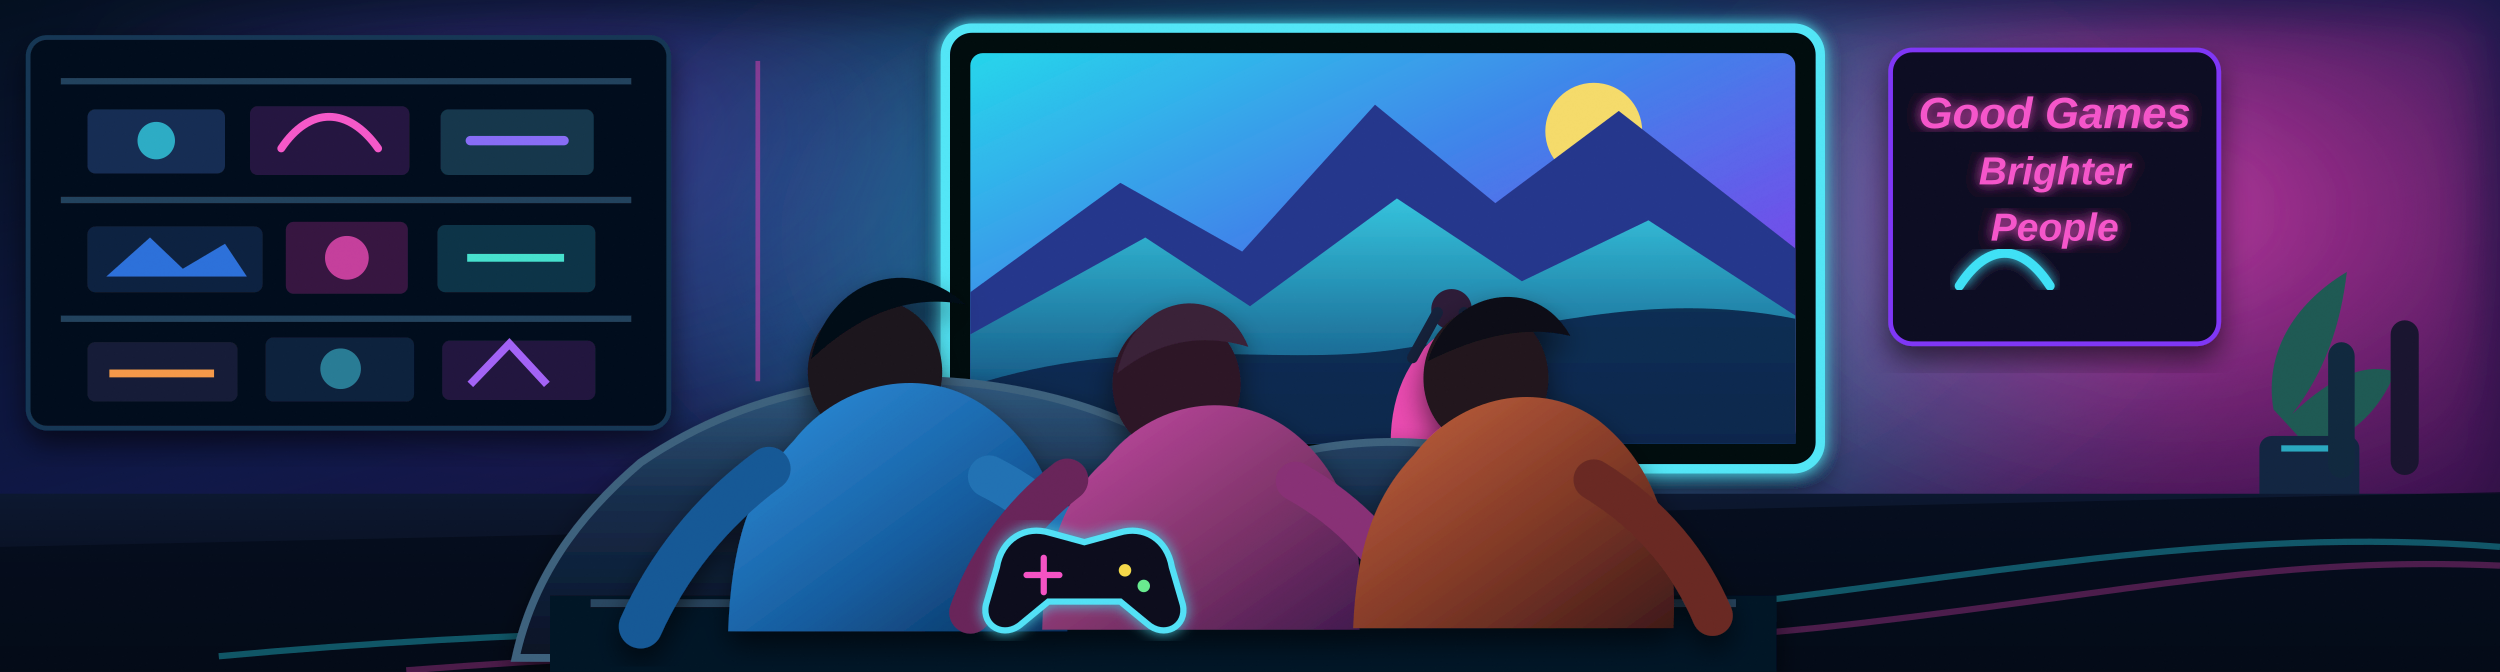
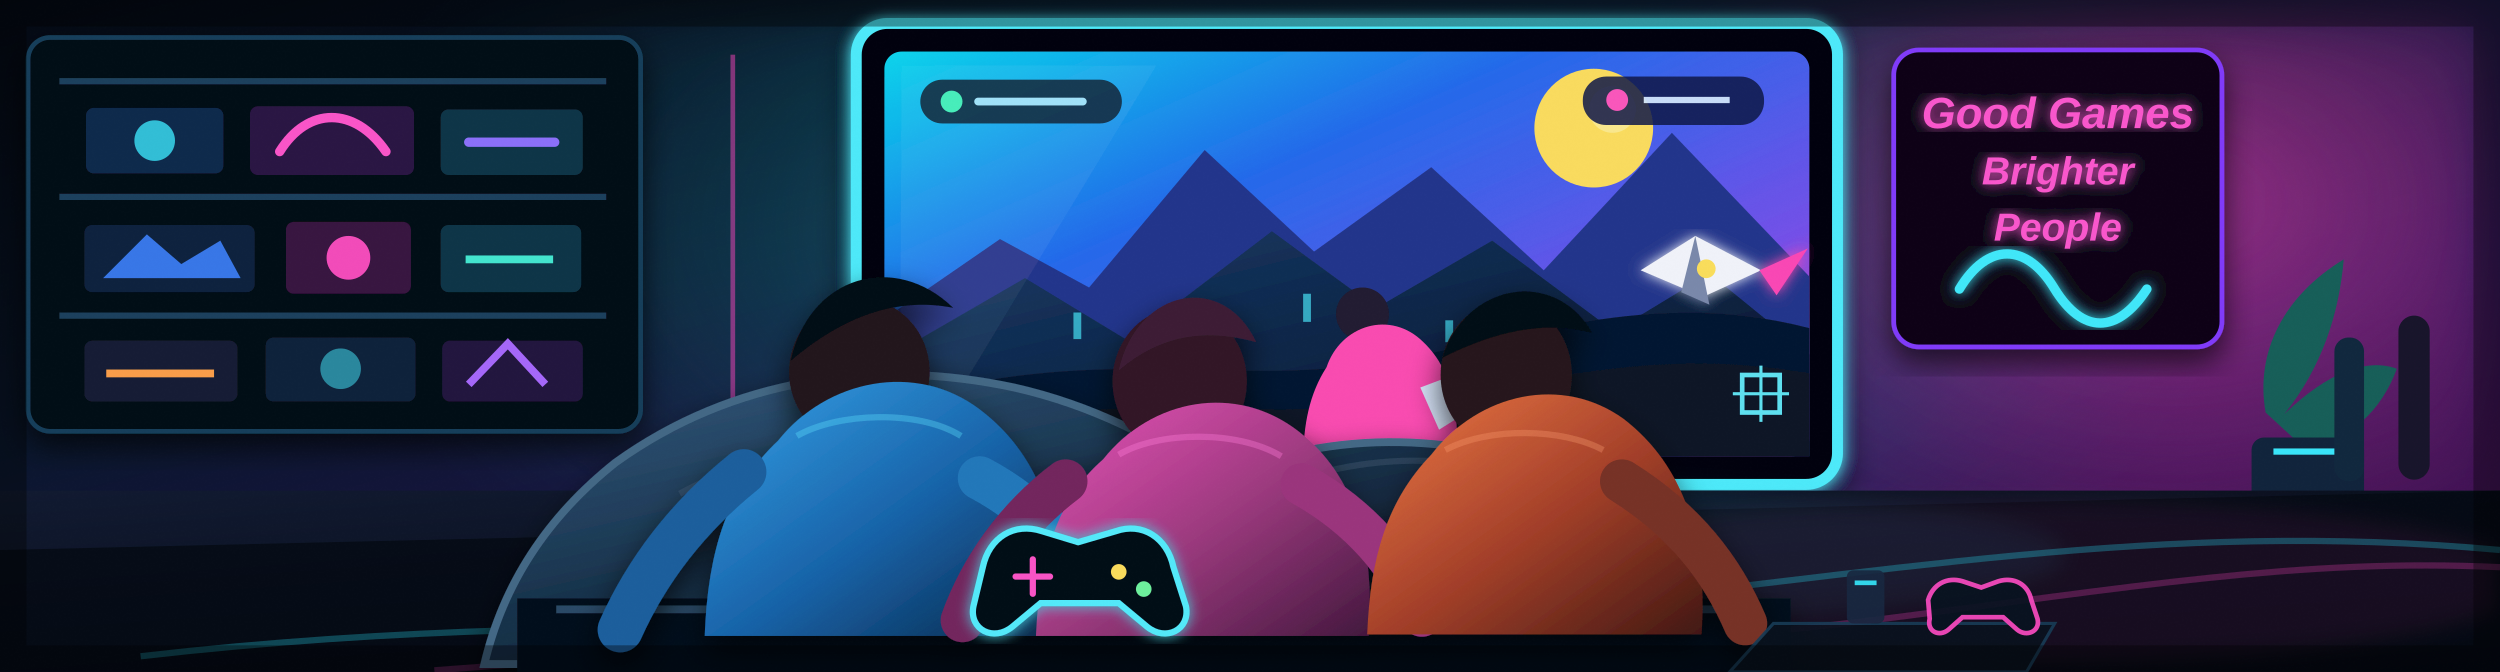
<svg xmlns="http://www.w3.org/2000/svg" viewBox="0 0 1600 430" role="img" aria-labelledby="title desc">
  <defs>
-     <linearGradient id="wall" x1="0" y1="0" x2="1" y2="1">
-       <stop stop-color="#03101f" />
-       <stop offset=".4" stop-color="#101849" />
-       <stop offset="1" stop-color="#390c47" />
-     </linearGradient>
-     <linearGradient id="floor" x1="0" y1="0" x2="0" y2="1">
-       <stop stop-color="#0c1830" />
-       <stop offset="1" stop-color="#020711" />
-     </linearGradient>
-     <linearGradient id="sky" x1="0" y1="0" x2="1" y2="1">
-       <stop stop-color="#27dff4" />
-       <stop offset=".42" stop-color="#4388f3" />
-       <stop offset=".74" stop-color="#7550f2" />
-       <stop offset="1" stop-color="#ef4aa9" />
-     </linearGradient>
-     <linearGradient id="mount" x1="0" y1="1" x2="0" y2="0">
-       <stop stop-color="#0d3d72" />
-       <stop offset="1" stop-color="#36cbe5" />
-     </linearGradient>
-     <linearGradient id="sofa" x1="0" y1="0" x2="0" y2="1">
-       <stop stop-color="#315b80" />
-       <stop offset=".42" stop-color="#172f4e" />
-       <stop offset="1" stop-color="#071225" />
-     </linearGradient>
-     <linearGradient id="blue" x1="0" y1="0" x2="1" y2="1">
-       <stop stop-color="#3199e9" />
-       <stop offset=".58" stop-color="#1761a6" />
-       <stop offset="1" stop-color="#0a315d" />
-     </linearGradient>
-     <linearGradient id="pink" x1="0" y1="0" x2="1" y2="1">
-       <stop stop-color="#d14eae" />
-       <stop offset=".55" stop-color="#87366f" />
-       <stop offset="1" stop-color="#441b4f" />
-     </linearGradient>
-     <linearGradient id="rust" x1="0" y1="0" x2="1" y2="1">
-       <stop stop-color="#ce673f" />
-       <stop offset=".55" stop-color="#873b27" />
-       <stop offset="1" stop-color="#411a18" />
-     </linearGradient>
-     <radialGradient id="cg">
-       <stop stop-color="#2ceaff" stop-opacity=".78" />
-       <stop offset="1" stop-color="#2ceaff" stop-opacity="0" />
+     <linearGradient id="wall" x2="1" y2="1">
+       <stop stop-color="#020812" />
+       <stop offset=".34" stop-color="#09162e" />
+       <stop offset=".68" stop-color="#241250" />
+       <stop offset="1" stop-color="#4c0d51" />
+     </linearGradient>
+     <linearGradient id="floor" y2="1">
+       <stop stop-color="#101a31" />
+       <stop offset="1" stop-color="#02050c" />
+     </linearGradient>
+     <linearGradient id="screen" x2="1" y2="1">
+       <stop stop-color="#08d9f1" />
+       <stop offset=".35" stop-color="#246cf0" />
+       <stop offset=".72" stop-color="#7651ee" />
+       <stop offset="1" stop-color="#ff459f" />
+     </linearGradient>
+     <linearGradient id="city" y2="1">
+       <stop stop-color="#163a69" />
+       <stop offset="1" stop-color="#061127" />
+     </linearGradient>
+     <linearGradient id="sofa" y2="1">
+       <stop stop-color="#355f83" />
+       <stop offset=".4" stop-color="#19344f" />
+       <stop offset="1" stop-color="#071120" />
+     </linearGradient>
+     <linearGradient id="blue" x2="1" y2="1">
+       <stop stop-color="#36a5ef" />
+       <stop offset=".55" stop-color="#1763aa" />
+       <stop offset="1" stop-color="#082949" />
+     </linearGradient>
+     <linearGradient id="pink" x2="1" y2="1">
+       <stop stop-color="#ee55bd" />
+       <stop offset=".54" stop-color="#9d397f" />
+       <stop offset="1" stop-color="#44183f" />
+     </linearGradient>
+     <linearGradient id="orange" x2="1" y2="1">
+       <stop stop-color="#f57b45" />
+       <stop offset=".55" stop-color="#a33e28" />
+       <stop offset="1" stop-color="#431813" />
+     </linearGradient>
+     <radialGradient id="cyan">
+       <stop stop-color="#29edff" stop-opacity=".9" />
+       <stop offset="1" stop-color="#29edff" stop-opacity="0" />
    </radialGradient>
-     <radialGradient id="pg">
-       <stop stop-color="#ff3fc2" stop-opacity=".72" />
-       <stop offset="1" stop-color="#ff3fc2" stop-opacity="0" />
-     </radialGradient>
-     <radialGradient id="vg">
-       <stop stop-color="#7955ff" stop-opacity=".6" />
-       <stop offset="1" stop-color="#7955ff" stop-opacity="0" />
+     <radialGradient id="mag">
+       <stop stop-color="#ff43bd" stop-opacity=".8" />
+       <stop offset="1" stop-color="#ff43bd" stop-opacity="0" />
    </radialGradient>
    <filter id="blur">
-       <feGaussianBlur stdDeviation="25" />
+       <feGaussianBlur stdDeviation="24" />
    </filter>
    <filter id="glow">
      <feGaussianBlur stdDeviation="4" result="b" />
      <feMerge>
        <feMergeNode in="b" />
        <feMergeNode in="SourceGraphic" />
      </feMerge>
    </filter>
    <filter id="shadow">
-       <feDropShadow dx="0" dy="9" stdDeviation="9" flood-color="#000" flood-opacity=".58" />
+       <feDropShadow dx="0" dy="9" stdDeviation="10" flood-color="#000" flood-opacity=".68" />
    </filter>
    <filter id="grain">
-       <feTurbulence type="fractalNoise" baseFrequency=".72" numOctaves="2" seed="11" />
+       <feTurbulence type="fractalNoise" baseFrequency=".72" numOctaves="3" seed="19" />
      <feColorMatrix type="saturate" values="0" />
      <feComponentTransfer>
-         <feFuncA type="table" tableValues="0 .08" />
+         <feFuncA type="table" tableValues="0 .075" />
      </feComponentTransfer>
+     </filter>
+     <filter id="soft">
+       <feGaussianBlur stdDeviation="7" />
    </filter>
  </defs>
  <rect width="1600" height="430" fill="url(#wall)" />
-   <ellipse cx="900" cy="150" rx="560" ry="280" fill="url(#cg)" filter="url(#blur)" />
-   <ellipse cx="1390" cy="135" rx="360" ry="240" fill="url(#pg)" filter="url(#blur)" />
-   <ellipse cx="360" cy="85" rx="330" ry="210" fill="url(#vg)" filter="url(#blur)" opacity=".65" />
-   <g filter="url(#shadow)">
-     <rect x="18" y="24" width="410" height="250" rx="12" fill="#05101f" stroke="#163956" stroke-width="3" />
-     <path d="M39 52h365M39 128h365M39 204h365" stroke="#244560" stroke-width="4" />
-     <path d="M38 50h366" stroke="#28eaff" stroke-width="6" filter="url(#glow)" />
-     <path d="M402 53v193" stroke="#ff42c4" stroke-width="6" filter="url(#glow)" />
-     <rect x="56" y="70" width="88" height="41" rx="5" fill="#152e54" />
-     <circle cx="100" cy="90" r="12" fill="#39ebff" opacity=".7" />
-     <rect x="160" y="68" width="102" height="44" rx="5" fill="#281643" />
-     <path d="M180 95c18-27 43-27 62 0" fill="none" stroke="#ff5bd0" stroke-width="5" stroke-linecap="round" />
-     <rect x="282" y="70" width="98" height="42" rx="5" fill="#12394d" />
-     <path d="M301 90h60" stroke="#8e6fff" stroke-width="6" stroke-linecap="round" />
-     <rect x="56" y="145" width="112" height="42" rx="5" fill="#102442" />
-     <path d="M68 177l28-25 21 20 27-16 14 21z" fill="#2f74e2" />
-     <rect x="183" y="142" width="78" height="46" rx="5" fill="#391543" />
-     <circle cx="222" cy="165" r="14" fill="#fb52bf" opacity=".76" />
-     <rect x="280" y="144" width="101" height="43" rx="5" fill="#0e364a" />
-     <path d="M299 165h62" stroke="#49ead5" stroke-width="5" />
-     <rect x="56" y="219" width="96" height="38" rx="5" fill="#171f37" />
-     <path d="M70 239h67" stroke="#ff9f4b" stroke-width="5" />
-     <rect x="170" y="216" width="95" height="41" rx="5" fill="#10223d" />
-     <circle cx="218" cy="236" r="13" fill="#49e7ff" opacity=".48" />
-     <rect x="283" y="218" width="98" height="38" rx="5" fill="#21163f" />
-     <path d="M301 246l25-26 24 26" fill="none" stroke="#aa66ff" stroke-width="5" />
-   </g>
-   <path d="M464 36v205" stroke="#744dff" stroke-width="6" opacity=".7" filter="url(#glow)" />
-   <path d="M485 39v205" stroke="#ff42c1" stroke-width="3" opacity=".45" />
-   <g filter="url(#shadow)">
-     <rect x="605" y="18" width="560" height="282" rx="17" fill="#020711" stroke="#55efff" stroke-width="6" filter="url(#glow)" />
-     <rect x="621" y="34" width="528" height="250" rx="8" fill="url(#sky)" />
-     <circle cx="1020" cy="84" r="31" fill="#ffe46d" />
-     <path d="M621 187l96-70 78 44 85-94 77 63 79-59 113 88v125H621z" fill="#283891" />
-     <path d="M621 214l112-62 67 44 94-69 80 53 81-39 94 61v82H621z" fill="url(#mount)" />
-     <path d="M621 247c109-35 190-12 270-23 90-13 162-39 258-20v80H621z" fill="#08264a" opacity=".9" />
-     <path d="M890 284c0-35 14-61 39-75 26 11 43 35 50 75z" fill="#f34db6" />
-     <circle cx="929" cy="198" r="13" fill="#2e1c39" />
-     <path d="M920 200l-16 29M937 200l20 29" stroke="#17223b" stroke-width="7" stroke-linecap="round" />
-     <rect x="839" y="307" width="92" height="11" rx="5" fill="#142640" />
-     <path d="M885 301v31" stroke="#294b67" stroke-width="10" />
-     <path d="M792 334h186" stroke="#27eaff" stroke-width="5" filter="url(#glow)" />
-   </g>
-   <g filter="url(#shadow)">
-     <rect x="1210" y="32" width="210" height="188" rx="14" fill="#100820" stroke="#8438ff" stroke-width="3" />
-     <text x="1315" y="82" text-anchor="middle" font-family="Arial,sans-serif" font-size="28" font-style="italic" font-weight="700" fill="#ff59d1" filter="url(#glow)">Good Games</text>
-     <text x="1315" y="118" text-anchor="middle" font-family="Arial,sans-serif" font-size="25" font-style="italic" font-weight="700" fill="#ff59d1" filter="url(#glow)">Brighter</text>
-     <text x="1315" y="154" text-anchor="middle" font-family="Arial,sans-serif" font-size="25" font-style="italic" font-weight="700" fill="#ff59d1" filter="url(#glow)">People</text>
-     <path d="M1254 183c18-28 40-28 58 0" fill="none" stroke="#42eaff" stroke-width="6" stroke-linecap="round" filter="url(#glow)" />
+   <ellipse cx="825" cy="145" rx="600" ry="300" fill="url(#cyan)" filter="url(#blur)" opacity=".36" />
+   <ellipse cx="1390" cy="130" rx="360" ry="250" fill="url(#mag)" filter="url(#blur)" opacity=".68" />
+   <g filter="url(#shadow)">
+     <rect x="18" y="24" width="392" height="252" rx="14" fill="#030a13" stroke="#16405c" stroke-width="3" />
+     <path d="M38 52h350M38 126h350M38 202h350" stroke="#1f435f" stroke-width="4" />
+     <path d="M37 49h351" stroke="#2beaff" stroke-width="5" filter="url(#glow)" />
+     <path d="M388 52v202" stroke="#ff43bf" stroke-width="5" filter="url(#glow)" />
+     <rect x="55" y="69" width="88" height="42" rx="5" fill="#10294d" />
+     <circle cx="99" cy="90" r="13" fill="#39eaff" opacity=".8" />
+     <rect x="160" y="68" width="105" height="44" rx="5" fill="#2b1545" />
+     <path d="M179 97c18-29 48-29 68 0" fill="none" stroke="#ff56cd" stroke-width="6" stroke-linecap="round" />
+     <rect x="282" y="70" width="91" height="42" rx="5" fill="#0d3548" />
+     <path d="M300 91h55" stroke="#8e72ff" stroke-width="6" stroke-linecap="round" />
+     <rect x="54" y="144" width="109" height="43" rx="5" fill="#0d2340" />
+     <path d="M66 178l28-28 22 19 25-15 13 24z" fill="#3979ed" />
+     <rect x="183" y="142" width="80" height="46" rx="5" fill="#371342" />
+     <circle cx="223" cy="165" r="14" fill="#f84ebd" />
+     <rect x="282" y="144" width="90" height="43" rx="5" fill="#0d3548" />
+     <path d="M298 166h56" stroke="#45ead3" stroke-width="5" />
+     <rect x="54" y="218" width="98" height="39" rx="5" fill="#141e35" />
+     <path d="M68 239h69" stroke="#ffa14c" stroke-width="5" />
+     <rect x="170" y="216" width="96" height="41" rx="5" fill="#0e213a" />
+     <circle cx="218" cy="236" r="13" fill="#46eaff" opacity=".52" />
+     <rect x="283" y="218" width="90" height="39" rx="5" fill="#21163f" />
+     <path d="M300 246l25-26 24 26" fill="none" stroke="#a969ff" stroke-width="5" />
+   </g>
+   <path d="M447 34v232" stroke="#674cff" stroke-width="6" opacity=".7" filter="url(#glow)" />
+   <path d="M469 35v231" stroke="#ff43bf" stroke-width="3" opacity=".5" />
+   <g filter="url(#shadow)">
+     <rect x="548" y="15" width="628" height="295" rx="20" fill="#01050d" stroke="#50efff" stroke-width="7" filter="url(#glow)" />
+     <rect x="566" y="33" width="592" height="259" rx="11" fill="url(#screen)" />
+     <circle cx="1020" cy="82" r="38" fill="#ffe060" />
+     <circle cx="1032" cy="70" r="15" fill="#fff3a2" opacity=".72" />
+     <path d="M566 204 640 153l57 31 74-88 70 65 75-54 72 66 82-88 88 92v115H566z" fill="#24368e" />
+     <path d="M566 230 656 178l66 40 92-70 67 49 74-43 78 58 61-37 64 52v65H566z" fill="url(#city)" />
+     <g fill="#48eaff" opacity=".68">
+       <rect x="687" y="200" width="5" height="17" />
+       <rect x="734" y="226" width="5" height="14" />
+       <rect x="834" y="188" width="5" height="18" />
+       <rect x="925" y="205" width="5" height="14" />
+       <rect x="1058" y="215" width="5" height="17" />
+     </g>
+     <path d="M566 259c123-38 206-15 292-24 104-11 188-54 300-25v82H566z" fill="#061831" />
+     <path d="M566 276c124-24 219-9 305-16 101-8 173-41 287-21v53H566z" fill="#071226" />
+     <g transform="translate(834 178)">
+       <circle cx="38" cy="23" r="17" fill="#201a31" />
+       <path d="M15 57c9-27 41-37 62-16 20 19 24 49 20 77H0c0-24 4-44 15-61z" fill="#ff4eb4" />
+       <path d="M75 70l74-28 5 13-67 42z" fill="#dceaff" />
+       <path d="M126 43l30-9 12 13-17 12z" fill="#54efff" />
+       <path d="M28 118 14 153M69 118l19 36" stroke="#16213b" stroke-width="12" stroke-linecap="round" />
+     </g>
+     <g transform="translate(1050 145)" filter="url(#glow)">
+       <path d="M0 28 35 6l42 22-37 17z" fill="#f6f8ff" />
+       <path d="M35 6l9 44-18-8z" fill="#7c8bae" />
+       <path d="m76 28 31-14-20 30z" fill="#ff49b8" />
+       <circle cx="42" cy="27" r="6" fill="#ffe25d" />
+     </g>
+     <g opacity=".95">
+       <rect x="589" y="51" width="129" height="28" rx="14" fill="#06182a" opacity=".88" />
+       <circle cx="609" cy="65" r="7" fill="#42f4b8" />
+       <path d="M626 65h67" stroke="#a6e8ff" stroke-width="5" stroke-linecap="round" />
+       <rect x="1013" y="49" width="116" height="31" rx="15" fill="#101849" opacity=".9" />
+       <circle cx="1035" cy="64" r="7" fill="#ff51c1" />
+       <path d="M1052 64h55" stroke="#d4e7ff" stroke-width="4" />
+       <path d="M1115 240h24v24h-24z" fill="none" stroke="#65efff" stroke-width="3" />
+       <path d="m1127 234v36M1109 252h36" stroke="#65efff" stroke-width="2" />
+     </g>
+     <path d="M577 42 740 42 593 285h-17z" fill="#fff" opacity=".055" />
+   </g>
+   <g filter="url(#shadow)">
+     <rect x="1212" y="32" width="210" height="190" rx="16" fill="#0b0616" stroke="#833bff" stroke-width="3" />
+     <text x="1317" y="82" text-anchor="middle" font-family="Arial,sans-serif" font-size="28" font-style="italic" font-weight="800" fill="#ff59d1" filter="url(#glow)">Good Games</text>
+     <text x="1317" y="118" text-anchor="middle" font-family="Arial,sans-serif" font-size="25" font-style="italic" font-weight="800" fill="#ff59d1" filter="url(#glow)">Brighter</text>
+     <text x="1317" y="154" text-anchor="middle" font-family="Arial,sans-serif" font-size="25" font-style="italic" font-weight="800" fill="#ff59d1" filter="url(#glow)">People</text>
+     <path d="M1254 185c18-30 43-30 61 0 18 29 40 29 59 0" fill="none" stroke="#43edff" stroke-width="6" stroke-linecap="round" filter="url(#glow)" />
  </g>
  <g>
-     <path d="M1455 262c-6-35 12-67 47-88-4 34-14 64-35 91 26-25 48-33 66-27-11 27-30 43-55 49z" fill="#1f5d55" />
-     <rect x="1446" y="279" width="64" height="50" rx="8" fill="#132743" />
-     <path d="M1460 287h36" stroke="#36e8ff" stroke-width="4" opacity=".7" />
-     <rect x="1530" y="205" width="18" height="99" rx="9" fill="#1a1530" />
-     <path d="M1539 212v84" stroke="#ff48c7" stroke-width="7" filter="url(#glow)" />
-     <rect x="1490" y="219" width="17" height="87" rx="9" fill="#112a40" />
-     <path d="M1498 226v72" stroke="#35eaff" stroke-width="7" filter="url(#glow)" />
-   </g>
-   <rect y="316" width="1600" height="114" fill="url(#floor)" />
-   <path d="M0 350L1600 315V430H0z" fill="#030b18" opacity=".75" />
-   <path d="M140 420c390-36 660 0 931-29 195-21 349-55 529-41" fill="none" stroke="#29eaff" stroke-opacity=".35" stroke-width="4" />
-   <path d="M260 429c400-31 663 1 929-30 179-21 273-43 411-37" fill="none" stroke="#ff46c4" stroke-opacity=".3" stroke-width="4" />
-   <g filter="url(#shadow)">
-     <path d="M410 296c73-50 162-63 248-45 50 10 91 31 125 54 72-31 154-29 223 3 62 29 98 70 109 113H330c11-50 38-89 80-125z" fill="url(#sofa)" stroke="#406581" stroke-width="5" />
-     <path d="M352 381h785v49H352z" fill="#061225" />
-     <path d="M378 386h733" stroke="#2b4863" stroke-width="5" />
-   </g>
-   <g filter="url(#shadow)">
-     <ellipse cx="560" cy="238" rx="43" ry="46" fill="#1e161e" />
-     <path d="M519 230c11-52 63-68 99-35-34-7-67 5-99 35z" fill="#040a13" />
-     <path d="M508 282c30-38 85-50 125-20 39 29 54 76 50 142H466c2-54 13-92 42-122z" fill="url(#blue)" />
-     <path d="M492 300c-38 28-65 63-82 101" stroke="#195c9b" stroke-width="28" stroke-linecap="round" />
-     <path d="M633 305c36 18 65 48 80 81" stroke="#2176b9" stroke-width="27" stroke-linecap="round" />
-     <ellipse cx="753" cy="246" rx="41" ry="45" fill="#2e1828" />
-     <path d="M715 239c10-51 66-61 84-17-30-9-58-4-84 17z" fill="#3b2037" />
-     <path d="M708 294c29-37 82-47 120-17 34 27 46 70 42 126H667c1-48 13-85 41-109z" fill="url(#pink)" />
-     <path d="M683 307c-31 24-51 54-62 85" stroke="#6c255c" stroke-width="27" stroke-linecap="round" />
-     <path d="M829 308c36 20 61 48 75 80" stroke="#8e3079" stroke-width="25" stroke-linecap="round" />
-     <ellipse cx="951" cy="242" rx="40" ry="45" fill="#20171b" />
-     <path d="M914 231c14-46 69-56 91-16-29-7-59 0-91 16z" fill="#070b14" />
-     <path d="M905 291c29-38 81-49 118-22 37 29 51 75 48 133H866c2-48 12-83 39-111z" fill="url(#rust)" />
-     <path d="M1020 307c39 24 62 54 76 87" stroke="#6d2c22" stroke-width="26" stroke-linecap="round" />
+     <path d="M1450 264c-7-39 12-75 50-98-3 35-14 69-38 99 28-27 53-36 72-29-10 27-30 46-59 51z" fill="#17605a" />
+     <rect x="1441" y="280" width="72" height="50" rx="8" fill="#10243c" />
+     <path d="M1455 289h43" stroke="#39eaff" stroke-width="4" />
+     <rect x="1535" y="202" width="20" height="105" rx="10" fill="#18142b" />
+     <path d="M1545 211v88" stroke="#ff48c7" stroke-width="7" filter="url(#glow)" />
+     <rect x="1494" y="216" width="19" height="92" rx="9" fill="#10283f" />
+     <path d="M1503 225v75" stroke="#35eaff" stroke-width="7" filter="url(#glow)" />
+   </g>
+   <rect y="314" width="1600" height="116" fill="url(#floor)" />
+   <path d="M0 352 1600 314v116H0z" fill="#020812" opacity=".78" />
+   <ellipse cx="850" cy="355" rx="470" ry="50" fill="#2ceaff" opacity=".07" filter="url(#soft)" />
+   <ellipse cx="1290" cy="372" rx="330" ry="52" fill="#ff43be" opacity=".08" filter="url(#soft)" />
+   <path d="M90 420c330-38 592-1 882-29 232-23 410-59 628-39" fill="none" stroke="#29eaff" stroke-opacity=".28" stroke-width="4" />
+   <path d="M278 429c379-30 667 0 920-32 166-21 274-40 402-34" fill="none" stroke="#ff46c4" stroke-opacity=".26" stroke-width="4" />
+   <g filter="url(#shadow)">
+     <path d="M394 296c75-54 166-67 255-48 49 11 93 33 128 59 76-34 163-31 235 3 62 30 101 71 113 115H310c12-51 40-94 84-129z" fill="url(#sofa)" stroke="#456a88" stroke-width="5" />
+     <path d="M331 383h815v47H331z" fill="#050e1d" />
+     <path d="M356 390h765" stroke="#2a4c68" stroke-width="5" />
+     <path d="M435 316c50-28 118-35 182-19M805 317c67-31 145-29 205 3" fill="none" stroke="#6d88a0" stroke-opacity=".22" stroke-width="4" />
+   </g>
+   <g filter="url(#shadow)">
+     <ellipse cx="550" cy="238" rx="45" ry="47" fill="#24191e" />
+     <path d="M506 231c12-55 67-70 104-34-35-7-70 5-104 34z" fill="#030812" />
+     <path d="M498 282c31-39 88-51 129-20 41 31 55 79 51 145H451c2-55 15-95 47-125z" fill="url(#blue)" />
+     <path d="M476 302c-36 29-62 63-79 101" stroke="#1a61a0" stroke-width="29" stroke-linecap="round" />
+     <path d="M627 306c36 19 64 50 80 84" stroke="#237abd" stroke-width="28" stroke-linecap="round" />
+     <path d="M510 279c26-15 78-17 105 0" fill="none" stroke="#58dfff" stroke-opacity=".38" stroke-width="4" />
+     <ellipse cx="755" cy="244" rx="43" ry="47" fill="#311827" />
+     <path d="M716 237c12-53 67-63 88-18-32-9-61-5-88 18z" fill="#3e1d36" />
+     <path d="M706 294c31-39 85-49 125-18 36 28 49 72 45 131H663c2-50 14-88 43-113z" fill="url(#pink)" />
+     <path d="M682 308c-32 24-54 56-66 89" stroke="#75255f" stroke-width="28" stroke-linecap="round" />
+     <path d="M833 310c38 21 63 51 77 84" stroke="#9e347f" stroke-width="27" stroke-linecap="round" />
+     <path d="M716 291c25-15 76-16 104 1" fill="none" stroke="#ff78d8" stroke-opacity=".4" stroke-width="4" />
+     <ellipse cx="964" cy="240" rx="42" ry="47" fill="#25191a" />
+     <path d="M923 229c15-48 72-58 96-16-31-8-62-1-96 16z" fill="#050812" />
+     <path d="M916 291c31-40 84-51 123-23 39 30 54 77 50 138H875c2-50 13-86 41-115z" fill="url(#orange)" />
+     <path d="M1038 308c40 25 64 56 79 91" stroke="#793126" stroke-width="28" stroke-linecap="round" />
+     <path d="M925 288c28-15 75-14 101 0" fill="none" stroke="#ff9b70" stroke-opacity=".35" stroke-width="4" />
  </g>
  <g filter="url(#glow)">
-     <path d="M638 363c3-18 18-27 34-22l22 6 22-6c16-5 31 4 34 22l7 24c3 14-12 22-23 12l-17-14h-46l-17 14c-11 10-26 2-23-12z" fill="#07111f" stroke="#55eaff" stroke-width="4" />
-     <path d="M657 368h21M668 357v22" stroke="#ff55cb" stroke-width="4" stroke-linecap="round" />
-     <circle cx="720" cy="365" r="4" fill="#ffe14c" />
-     <circle cx="732" cy="375" r="4" fill="#6df594" />
-   </g>
-   <rect width="1600" height="430" fill="#fff" filter="url(#grain)" opacity=".13" />
-   <rect width="1600" height="430" fill="#020711" opacity=".04" />
+     <path d="M629 363c4-19 20-29 38-23l23 7 24-7c17-6 33 4 37 23l8 25c3 15-13 23-25 13l-18-15h-50l-18 15c-12 10-28 2-25-13z" fill="#050d19" stroke="#54efff" stroke-width="4" />
+     <path d="M650 369h22M661 358v22" stroke="#ff54ca" stroke-width="4" stroke-linecap="round" />
+     <circle cx="716" cy="366" r="5" fill="#ffe05d" />
+     <circle cx="732" cy="377" r="5" fill="#6ff6a0" />
+   </g>
+   <g opacity=".92">
+     <path d="M1135 399h180l-18 31h-190z" fill="#08101d" stroke="#173b56" stroke-width="2" />
+     <rect x="1182" y="365" width="24" height="34" rx="4" fill="#182741" />
+     <path d="M1187 373h14" stroke="#34eaff" stroke-width="3" />
+     <path d="M1234 384c3-10 12-15 22-12l12 4 11-4c10-3 19 2 21 12l4 12c2 8-7 12-13 7l-9-8h-26l-9 8c-6 5-14 1-12-7z" fill="#07111f" stroke="#ff4cc3" stroke-width="3" />
+   </g>
+   <rect width="1600" height="430" fill="#fff" filter="url(#grain)" opacity=".18" />
+   <path d="M0 0h1600v430H0z" fill="none" stroke="#000" stroke-opacity=".36" stroke-width="34" />
+   <rect width="1600" height="430" fill="#02050c" opacity=".025" />
</svg>
